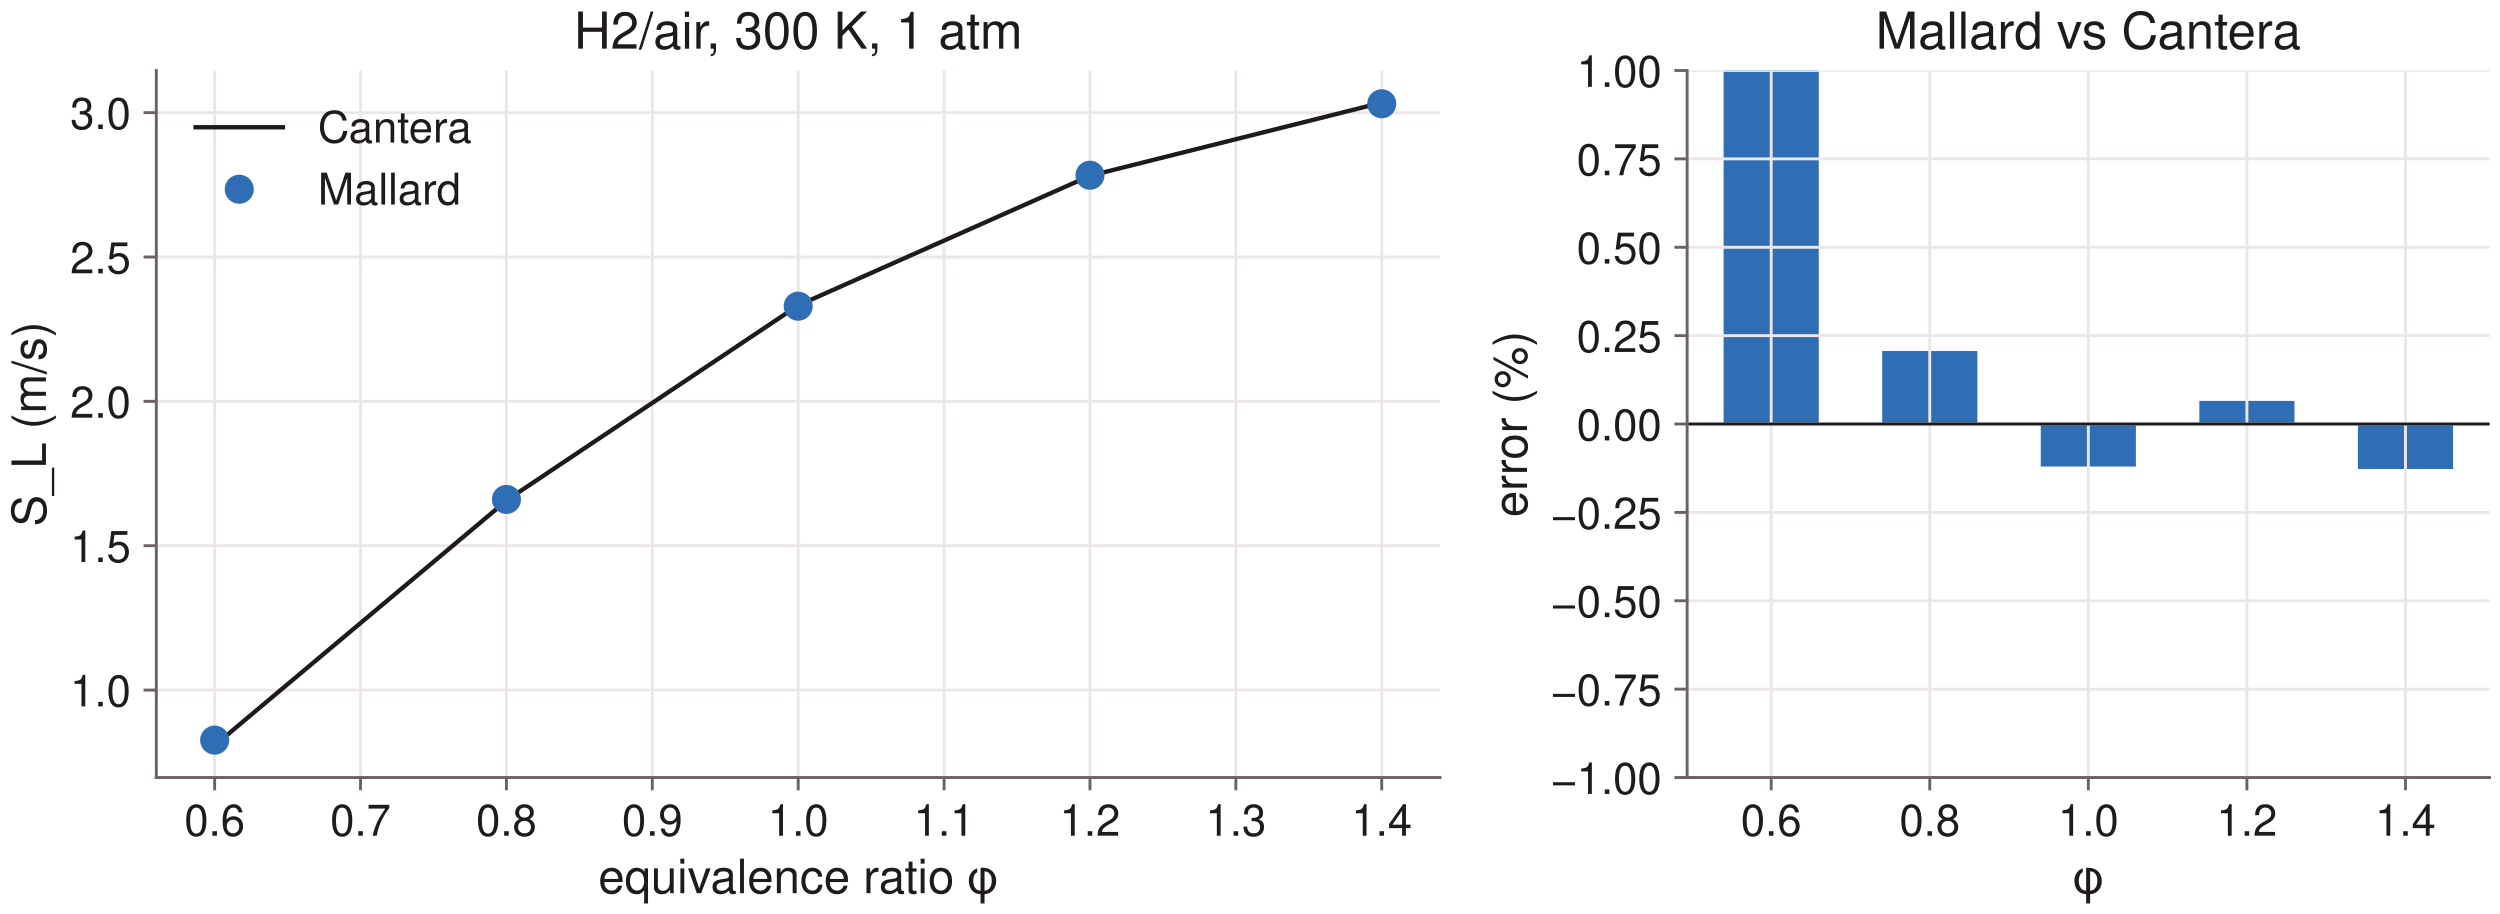
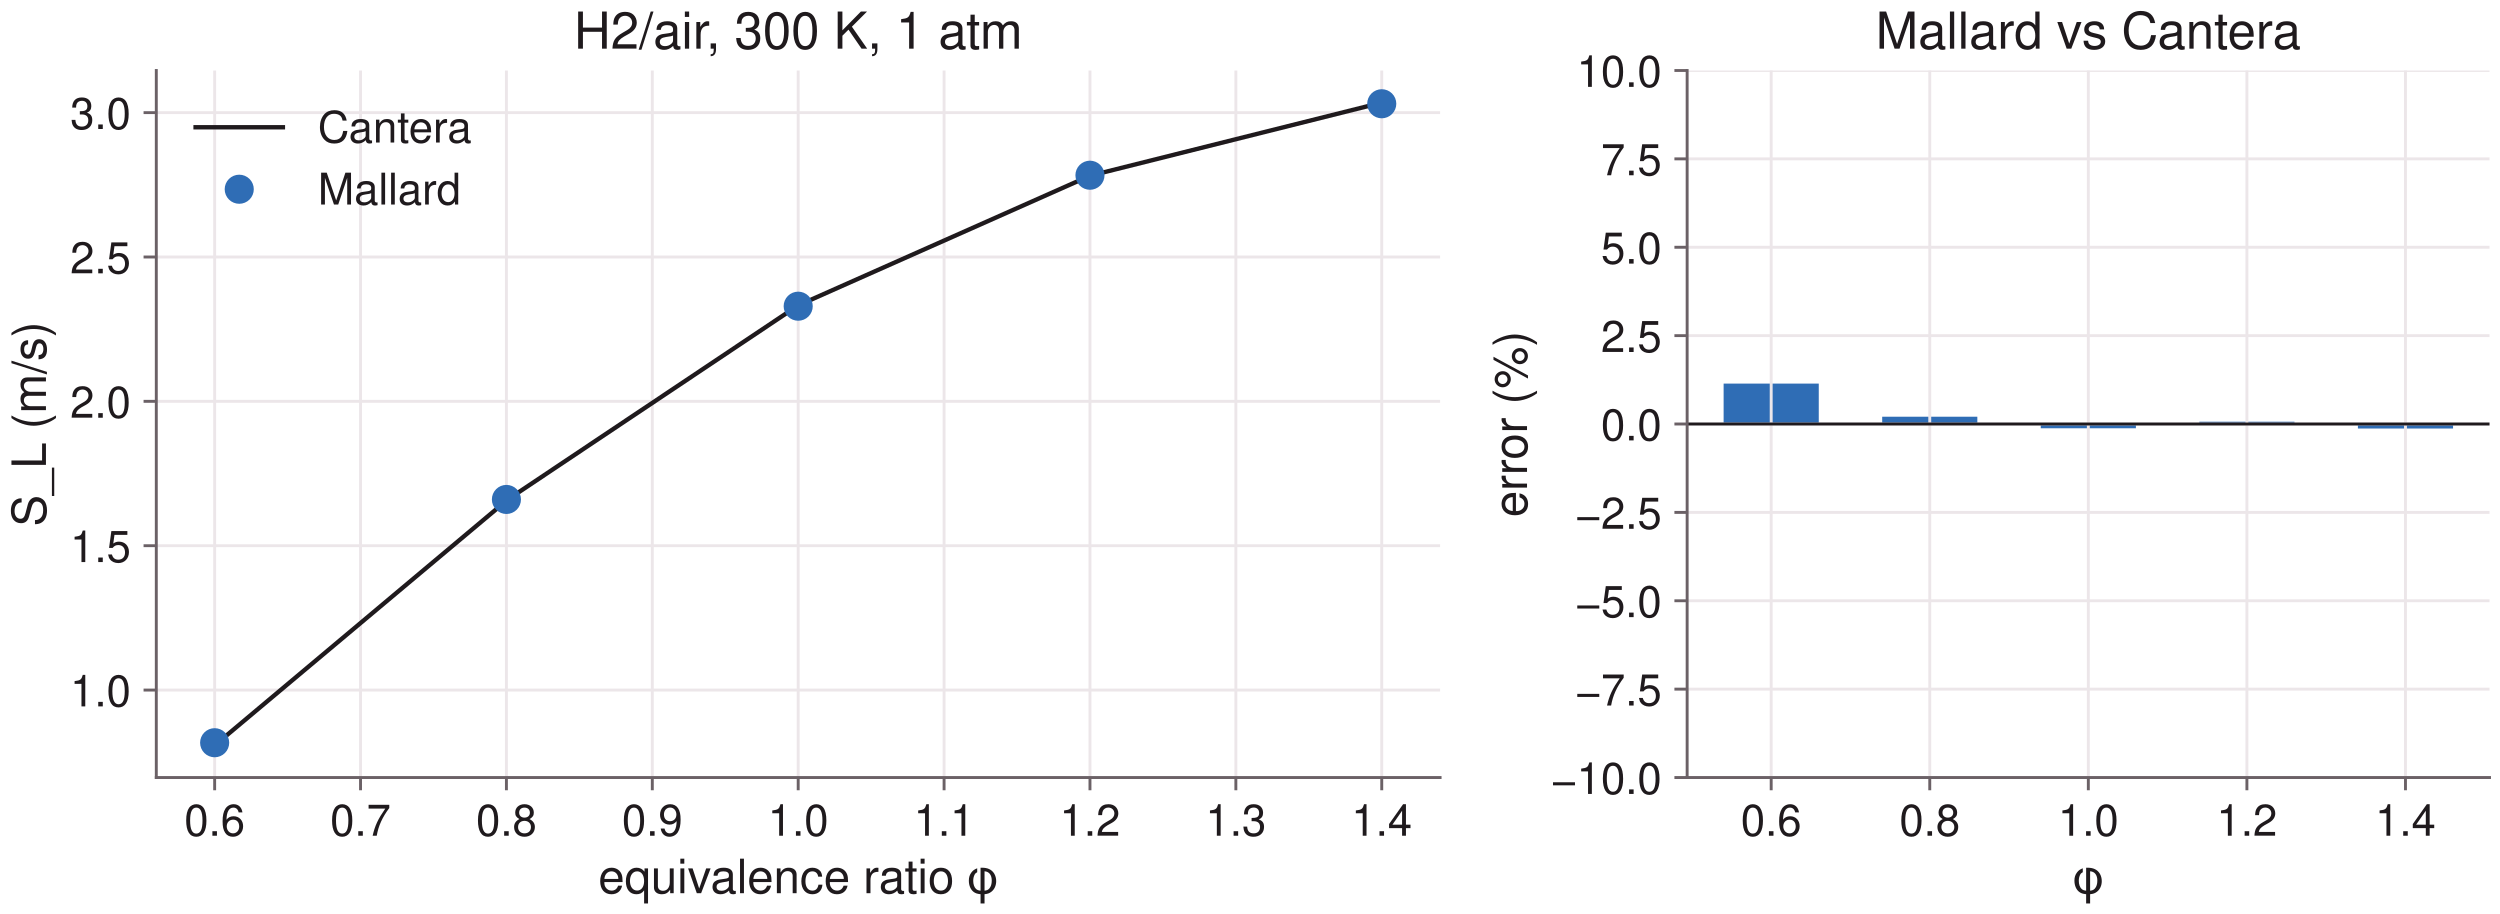
<svg xmlns="http://www.w3.org/2000/svg" xmlns:xlink="http://www.w3.org/1999/xlink" width="687.21pt" height="251.11pt" viewBox="0 0 687.21 251.11" version="1.1">
  <defs>
    <style type="text/css">*{stroke-linejoin: round; stroke-linecap: butt}</style>
  </defs>
  <g id="figure_1">
    <g id="patch_1">
      <path d="M 0 251.11  L 687.21 251.11  L 687.21 0  L 0 0  L 0 251.11  z " style="fill: none" />
    </g>
    <g id="axes_1">
      <g id="patch_2">
        <path d="M 42.963 213.731  L 395.859 213.731  L 395.859 19.38  L 42.963 19.38  L 42.963 213.731  z " style="fill: none" />
      </g>
      <g id="matplotlib.axis_1">
        <g id="xtick_1">
          <g id="line2d_1">
            <path d="M 59.004 213.731  L 59.004 19.38  " clip-path="url(#pd520b884c3)" style="fill: none; stroke: #ece6e9; stroke-width: 0.8; stroke-linecap: square" />
          </g>
          <g id="line2d_2">
            <defs>
              <path id="m103bd00e00" d="M 0 0  L 0 3.5  " style="stroke: #6b6166; stroke-width: 0.8" />
            </defs>
            <g>
              <use xlink:href="#m103bd00e00" x="59.004" y="213.731" style="fill: #6b6166; stroke: #6b6166; stroke-width: 0.8" />
            </g>
          </g>
          <g id="text_1">
            <text style="font-size: 12px; font-family: 'Helvetica', 'Arial', 'DejaVu Sans'; text-anchor: middle; fill: #1f1a1d" x="59.004" y="229.731" transform="rotate(-0 59.00356 229.7309)">0.6</text>
          </g>
        </g>
        <g id="xtick_2">
          <g id="line2d_3">
            <path d="M 99.105 213.731  L 99.105 19.38  " clip-path="url(#pd520b884c3)" style="fill: none; stroke: #ece6e9; stroke-width: 0.8; stroke-linecap: square" />
          </g>
          <g id="line2d_4">
            <g>
              <use xlink:href="#m103bd00e00" x="99.105" y="213.731" style="fill: #6b6166; stroke: #6b6166; stroke-width: 0.8" />
            </g>
          </g>
          <g id="text_2">
            <text style="font-size: 12px; font-family: 'Helvetica', 'Arial', 'DejaVu Sans'; text-anchor: middle; fill: #1f1a1d" x="99.105" y="229.731" transform="rotate(-0 99.10543 229.7309)">0.7</text>
          </g>
        </g>
        <g id="xtick_3">
          <g id="line2d_5">
            <path d="M 139.207 213.731  L 139.207 19.38  " clip-path="url(#pd520b884c3)" style="fill: none; stroke: #ece6e9; stroke-width: 0.8; stroke-linecap: square" />
          </g>
          <g id="line2d_6">
            <g>
              <use xlink:href="#m103bd00e00" x="139.207" y="213.731" style="fill: #6b6166; stroke: #6b6166; stroke-width: 0.8" />
            </g>
          </g>
          <g id="text_3">
            <text style="font-size: 12px; font-family: 'Helvetica', 'Arial', 'DejaVu Sans'; text-anchor: middle; fill: #1f1a1d" x="139.207" y="229.731" transform="rotate(-0 139.2073 229.7309)">0.8</text>
          </g>
        </g>
        <g id="xtick_4">
          <g id="line2d_7">
            <path d="M 179.309 213.731  L 179.309 19.38  " clip-path="url(#pd520b884c3)" style="fill: none; stroke: #ece6e9; stroke-width: 0.8; stroke-linecap: square" />
          </g>
          <g id="line2d_8">
            <g>
              <use xlink:href="#m103bd00e00" x="179.309" y="213.731" style="fill: #6b6166; stroke: #6b6166; stroke-width: 0.8" />
            </g>
          </g>
          <g id="text_4">
            <text style="font-size: 12px; font-family: 'Helvetica', 'Arial', 'DejaVu Sans'; text-anchor: middle; fill: #1f1a1d" x="179.309" y="229.731" transform="rotate(-0 179.3092 229.7309)">0.9</text>
          </g>
        </g>
        <g id="xtick_5">
          <g id="line2d_9">
            <path d="M 219.411 213.731  L 219.411 19.38  " clip-path="url(#pd520b884c3)" style="fill: none; stroke: #ece6e9; stroke-width: 0.8; stroke-linecap: square" />
          </g>
          <g id="line2d_10">
            <g>
              <use xlink:href="#m103bd00e00" x="219.411" y="213.731" style="fill: #6b6166; stroke: #6b6166; stroke-width: 0.8" />
            </g>
          </g>
          <g id="text_5">
            <text style="font-size: 12px; font-family: 'Helvetica', 'Arial', 'DejaVu Sans'; text-anchor: middle; fill: #1f1a1d" x="219.411" y="229.731" transform="rotate(-0 219.411 229.7309)">1.0</text>
          </g>
        </g>
        <g id="xtick_6">
          <g id="line2d_11">
            <path d="M 259.513 213.731  L 259.513 19.38  " clip-path="url(#pd520b884c3)" style="fill: none; stroke: #ece6e9; stroke-width: 0.8; stroke-linecap: square" />
          </g>
          <g id="line2d_12">
            <g>
              <use xlink:href="#m103bd00e00" x="259.513" y="213.731" style="fill: #6b6166; stroke: #6b6166; stroke-width: 0.8" />
            </g>
          </g>
          <g id="text_6">
            <text style="font-size: 12px; font-family: 'Helvetica', 'Arial', 'DejaVu Sans'; text-anchor: middle; fill: #1f1a1d" x="259.513" y="229.731" transform="rotate(-0 259.5129 229.7309)">1.1</text>
          </g>
        </g>
        <g id="xtick_7">
          <g id="line2d_13">
            <path d="M 299.615 213.731  L 299.615 19.38  " clip-path="url(#pd520b884c3)" style="fill: none; stroke: #ece6e9; stroke-width: 0.8; stroke-linecap: square" />
          </g>
          <g id="line2d_14">
            <g>
              <use xlink:href="#m103bd00e00" x="299.615" y="213.731" style="fill: #6b6166; stroke: #6b6166; stroke-width: 0.8" />
            </g>
          </g>
          <g id="text_7">
            <text style="font-size: 12px; font-family: 'Helvetica', 'Arial', 'DejaVu Sans'; text-anchor: middle; fill: #1f1a1d" x="299.615" y="229.731" transform="rotate(-0 299.6148 229.7309)">1.2</text>
          </g>
        </g>
        <g id="xtick_8">
          <g id="line2d_15">
            <path d="M 339.717 213.731  L 339.717 19.38  " clip-path="url(#pd520b884c3)" style="fill: none; stroke: #ece6e9; stroke-width: 0.8; stroke-linecap: square" />
          </g>
          <g id="line2d_16">
            <g>
              <use xlink:href="#m103bd00e00" x="339.717" y="213.731" style="fill: #6b6166; stroke: #6b6166; stroke-width: 0.8" />
            </g>
          </g>
          <g id="text_8">
            <text style="font-size: 12px; font-family: 'Helvetica', 'Arial', 'DejaVu Sans'; text-anchor: middle; fill: #1f1a1d" x="339.717" y="229.731" transform="rotate(-0 339.7167 229.7309)">1.3</text>
          </g>
        </g>
        <g id="xtick_9">
          <g id="line2d_17">
            <path d="M 379.819 213.731  L 379.819 19.38  " clip-path="url(#pd520b884c3)" style="fill: none; stroke: #ece6e9; stroke-width: 0.8; stroke-linecap: square" />
          </g>
          <g id="line2d_18">
            <g>
              <use xlink:href="#m103bd00e00" x="379.819" y="213.731" style="fill: #6b6166; stroke: #6b6166; stroke-width: 0.8" />
            </g>
          </g>
          <g id="text_9">
            <text style="font-size: 12px; font-family: 'Helvetica', 'Arial', 'DejaVu Sans'; text-anchor: middle; fill: #1f1a1d" x="379.819" y="229.731" transform="rotate(-0 379.8185 229.7309)">1.4</text>
          </g>
        </g>
        <g id="text_10">
          <text style="font-size: 13px; font-family: 'Helvetica', 'Arial', 'DejaVu Sans'; text-anchor: middle; fill: #1f1a1d" x="219.411" y="245.52" transform="rotate(-0 219.411 245.52)">equivalence ratio φ</text>
        </g>
      </g>
      <g id="matplotlib.axis_2">
        <g id="ytick_1">
          <g id="line2d_19">
            <path d="M 42.963 189.683  L 395.859 189.683  " clip-path="url(#pd520b884c3)" style="fill: none; stroke: #ece6e9; stroke-width: 0.8; stroke-linecap: square" />
          </g>
          <g id="line2d_20">
            <defs>
              <path id="m89a3976786" d="M 0 0  L -3.5 0  " style="stroke: #6b6166; stroke-width: 0.8" />
            </defs>
            <g>
              <use xlink:href="#m89a3976786" x="42.963" y="189.683" style="fill: #6b6166; stroke: #6b6166; stroke-width: 0.8" />
            </g>
          </g>
          <g id="text_11">
            <text style="font-size: 12px; font-family: 'Helvetica', 'Arial', 'DejaVu Sans'; text-anchor: end; fill: #1f1a1d" x="35.963" y="194.183" transform="rotate(-0 35.96281 194.1831)">1.0</text>
          </g>
        </g>
        <g id="ytick_2">
          <g id="line2d_21">
            <path d="M 42.963 150.003  L 395.859 150.003  " clip-path="url(#pd520b884c3)" style="fill: none; stroke: #ece6e9; stroke-width: 0.8; stroke-linecap: square" />
          </g>
          <g id="line2d_22">
            <g>
              <use xlink:href="#m89a3976786" x="42.963" y="150.003" style="fill: #6b6166; stroke: #6b6166; stroke-width: 0.8" />
            </g>
          </g>
          <g id="text_12">
            <text style="font-size: 12px; font-family: 'Helvetica', 'Arial', 'DejaVu Sans'; text-anchor: end; fill: #1f1a1d" x="35.963" y="154.503" transform="rotate(-0 35.96281 154.5031)">1.5</text>
          </g>
        </g>
        <g id="ytick_3">
          <g id="line2d_23">
            <path d="M 42.963 110.323  L 395.859 110.323  " clip-path="url(#pd520b884c3)" style="fill: none; stroke: #ece6e9; stroke-width: 0.8; stroke-linecap: square" />
          </g>
          <g id="line2d_24">
            <g>
              <use xlink:href="#m89a3976786" x="42.963" y="110.323" style="fill: #6b6166; stroke: #6b6166; stroke-width: 0.8" />
            </g>
          </g>
          <g id="text_13">
            <text style="font-size: 12px; font-family: 'Helvetica', 'Arial', 'DejaVu Sans'; text-anchor: end; fill: #1f1a1d" x="35.963" y="114.823" transform="rotate(-0 35.96281 114.8231)">2.0</text>
          </g>
        </g>
        <g id="ytick_4">
          <g id="line2d_25">
            <path d="M 42.963 70.643  L 395.859 70.643  " clip-path="url(#pd520b884c3)" style="fill: none; stroke: #ece6e9; stroke-width: 0.8; stroke-linecap: square" />
          </g>
          <g id="line2d_26">
            <g>
              <use xlink:href="#m89a3976786" x="42.963" y="70.643" style="fill: #6b6166; stroke: #6b6166; stroke-width: 0.8" />
            </g>
          </g>
          <g id="text_14">
            <text style="font-size: 12px; font-family: 'Helvetica', 'Arial', 'DejaVu Sans'; text-anchor: end; fill: #1f1a1d" x="35.963" y="75.143" transform="rotate(-0 35.96281 75.14309)">2.5</text>
          </g>
        </g>
        <g id="ytick_5">
          <g id="line2d_27">
            <path d="M 42.963 30.963  L 395.859 30.963  " clip-path="url(#pd520b884c3)" style="fill: none; stroke: #ece6e9; stroke-width: 0.8; stroke-linecap: square" />
          </g>
          <g id="line2d_28">
            <g>
              <use xlink:href="#m89a3976786" x="42.963" y="30.963" style="fill: #6b6166; stroke: #6b6166; stroke-width: 0.8" />
            </g>
          </g>
          <g id="text_15">
            <text style="font-size: 12px; font-family: 'Helvetica', 'Arial', 'DejaVu Sans'; text-anchor: end; fill: #1f1a1d" x="35.963" y="35.463" transform="rotate(-0 35.96281 35.46308)">3.0</text>
          </g>
        </g>
        <g id="text_16">
          <text style="font-size: 13px; font-family: 'Helvetica', 'Arial', 'DejaVu Sans'; text-anchor: middle; fill: #1f1a1d" x="12.63" y="116.555" transform="rotate(-90 12.63 116.5555)">S_L (m/s)</text>
        </g>
      </g>
      <g id="line2d_29">
        <path d="M 59.004 204.897  L 139.61 137.291  L 218.605 84.485  L 220.217 83.588  L 299.212 48.492  L 302.436 47.606  L 379.819 28.214  L 379.819 28.214  " clip-path="url(#pd520b884c3)" style="fill: none; stroke: #1f1a1d; stroke-width: 1.2; stroke-linecap: square" />
      </g>
      <g id="line2d_30">
        <defs>
          <path id="m1dacfbdad1" d="M 0 3.5  C 0.928 3.5 1.819 3.131 2.475 2.475  C 3.131 1.819 3.5 0.928 3.5 0  C 3.5 -0.928 3.131 -1.819 2.475 -2.475  C 1.819 -3.131 0.928 -3.5 0 -3.5  C -0.928 -3.5 -1.819 -3.131 -2.475 -2.475  C -3.131 -1.819 -3.5 -0.928 -3.5 0  C -3.5 0.928 -3.131 1.819 -2.475 2.475  C -1.819 3.131 -0.928 3.5 0 3.5  z " style="stroke: #2f6db5" />
        </defs>
        <g clip-path="url(#pd520b884c3)">
-           <use xlink:href="#m1dacfbdad1" x="59.004" y="203.452" style="fill: #2f6db5; stroke: #2f6db5" />
+           <use xlink:href="#m1dacfbdad1" x="59.004" y="204.163" style="fill: #2f6db5; stroke: #2f6db5" />
          <use xlink:href="#m1dacfbdad1" x="139.207" y="137.288" style="fill: #2f6db5; stroke: #2f6db5" />
-           <use xlink:href="#m1dacfbdad1" x="219.411" y="84.168" style="fill: #2f6db5; stroke: #2f6db5" />
+           <use xlink:href="#m1dacfbdad1" x="219.411" y="84.169" style="fill: #2f6db5; stroke: #2f6db5" />
          <use xlink:href="#m1dacfbdad1" x="299.615" y="48.168" style="fill: #2f6db5; stroke: #2f6db5" />
          <use xlink:href="#m1dacfbdad1" x="379.819" y="28.521" style="fill: #2f6db5; stroke: #2f6db5" />
        </g>
      </g>
      <g id="patch_3">
        <path d="M 42.963 213.731  L 42.963 19.38  " style="fill: none; stroke: #6b6166; stroke-width: 0.8; stroke-linejoin: miter; stroke-linecap: square" />
      </g>
      <g id="patch_4">
        <path d="M 42.963 213.731  L 395.859 213.731  " style="fill: none; stroke: #6b6166; stroke-width: 0.8; stroke-linejoin: miter; stroke-linecap: square" />
      </g>
      <g id="text_17">
        <text style="font-size: 14px; font-family: 'Helvetica', 'Arial', 'DejaVu Sans'; text-anchor: middle; fill: #1f1a1d" x="219.411" y="13.38" transform="rotate(-0 219.411 13.38)">H2/air, 300 K, 1 atm</text>
      </g>
      <g id="legend_1">
        <g id="line2d_31">
          <path d="M 53.763 34.98  L 65.763 34.98  L 77.763 34.98  " style="fill: none; stroke: #1f1a1d; stroke-width: 1.2; stroke-linecap: square" />
        </g>
        <g id="text_18">
          <text style="font-size: 12px; font-family: 'Helvetica', 'Arial', 'DejaVu Sans'; text-anchor: start; fill: #1f1a1d" x="87.363" y="39.18" transform="rotate(-0 87.36281 39.18)">Cantera</text>
        </g>
        <g id="line2d_32">
          <g>
            <use xlink:href="#m1dacfbdad1" x="65.763" y="52.019" style="fill: #2f6db5; stroke: #2f6db5" />
          </g>
        </g>
        <g id="text_19">
          <text style="font-size: 12px; font-family: 'Helvetica', 'Arial', 'DejaVu Sans'; text-anchor: start; fill: #1f1a1d" x="87.363" y="56.219" transform="rotate(-0 87.36281 56.21906)">Mallard</text>
        </g>
      </g>
    </g>
    <g id="axes_2">
      <g id="patch_5">
        <path d="M 463.769 213.731  L 684.33 213.731  L 684.33 19.38  L 463.769 19.38  L 463.769 213.731  z " style="fill: none" />
      </g>
      <g id="patch_6">
-         <path d="M 473.795 116.555  L 499.948 116.555  L 499.948 -102.292  L 473.795 -102.292  z " clip-path="url(#pb2a02f700c)" style="fill: #2f6db5" />
+         <path d="M 473.795 116.555  L 499.948 116.555  L 499.948 105.444  L 473.795 105.444  z " clip-path="url(#pb2a02f700c)" style="fill: #2f6db5" />
      </g>
      <g id="patch_7">
-         <path d="M 517.384 116.555  L 543.537 116.555  L 543.537 96.491  L 517.384 96.491  z " clip-path="url(#pb2a02f700c)" style="fill: #2f6db5" />
+         <path d="M 517.384 116.555  L 543.537 116.555  L 543.537 114.549  L 517.384 114.549  z " clip-path="url(#pb2a02f700c)" style="fill: #2f6db5" />
      </g>
      <g id="patch_8">
-         <path d="M 560.973 116.555  L 587.126 116.555  L 587.126 128.243  L 560.973 128.243  z " clip-path="url(#pb2a02f700c)" style="fill: #2f6db5" />
+         <path d="M 560.973 116.555  L 587.126 116.555  L 587.126 117.724  L 560.973 117.724  z " clip-path="url(#pb2a02f700c)" style="fill: #2f6db5" />
      </g>
      <g id="patch_9">
-         <path d="M 604.562 116.555  L 630.715 116.555  L 630.715 110.203  L 604.562 110.203  z " clip-path="url(#pb2a02f700c)" style="fill: #2f6db5" />
+         <path d="M 604.562 116.555  L 630.715 116.555  L 630.715 115.92  L 604.562 115.92  z " clip-path="url(#pb2a02f700c)" style="fill: #2f6db5" />
      </g>
      <g id="patch_10">
-         <path d="M 648.151 116.555  L 674.304 116.555  L 674.304 128.92  L 648.151 128.92  z " clip-path="url(#pb2a02f700c)" style="fill: #2f6db5" />
+         <path d="M 648.151 116.555  L 674.304 116.555  L 674.304 117.792  L 648.151 117.792  z " clip-path="url(#pb2a02f700c)" style="fill: #2f6db5" />
      </g>
      <g id="matplotlib.axis_3">
        <g id="xtick_10">
          <g id="line2d_33">
            <path d="M 486.871 213.731  L 486.871 19.38  " clip-path="url(#pb2a02f700c)" style="fill: none; stroke: #ece6e9; stroke-width: 0.8; stroke-linecap: square" />
          </g>
          <g id="line2d_34">
            <g>
              <use xlink:href="#m103bd00e00" x="486.871" y="213.731" style="fill: #6b6166; stroke: #6b6166; stroke-width: 0.8" />
            </g>
          </g>
          <g id="text_20">
            <text style="font-size: 12px; font-family: 'Helvetica', 'Arial', 'DejaVu Sans'; text-anchor: middle; fill: #1f1a1d" x="486.871" y="229.731" transform="rotate(-0 486.8714 229.7309)">0.6</text>
          </g>
        </g>
        <g id="xtick_11">
          <g id="line2d_35">
            <path d="M 530.46 213.731  L 530.46 19.38  " clip-path="url(#pb2a02f700c)" style="fill: none; stroke: #ece6e9; stroke-width: 0.8; stroke-linecap: square" />
          </g>
          <g id="line2d_36">
            <g>
              <use xlink:href="#m103bd00e00" x="530.46" y="213.731" style="fill: #6b6166; stroke: #6b6166; stroke-width: 0.8" />
            </g>
          </g>
          <g id="text_21">
            <text style="font-size: 12px; font-family: 'Helvetica', 'Arial', 'DejaVu Sans'; text-anchor: middle; fill: #1f1a1d" x="530.46" y="229.731" transform="rotate(-0 530.4604 229.7309)">0.8</text>
          </g>
        </g>
        <g id="xtick_12">
          <g id="line2d_37">
            <path d="M 574.049 213.731  L 574.049 19.38  " clip-path="url(#pb2a02f700c)" style="fill: none; stroke: #ece6e9; stroke-width: 0.8; stroke-linecap: square" />
          </g>
          <g id="line2d_38">
            <g>
              <use xlink:href="#m103bd00e00" x="574.049" y="213.731" style="fill: #6b6166; stroke: #6b6166; stroke-width: 0.8" />
            </g>
          </g>
          <g id="text_22">
            <text style="font-size: 12px; font-family: 'Helvetica', 'Arial', 'DejaVu Sans'; text-anchor: middle; fill: #1f1a1d" x="574.049" y="229.731" transform="rotate(-0 574.0494 229.7309)">1.0</text>
          </g>
        </g>
        <g id="xtick_13">
          <g id="line2d_39">
            <path d="M 617.638 213.731  L 617.638 19.38  " clip-path="url(#pb2a02f700c)" style="fill: none; stroke: #ece6e9; stroke-width: 0.8; stroke-linecap: square" />
          </g>
          <g id="line2d_40">
            <g>
              <use xlink:href="#m103bd00e00" x="617.638" y="213.731" style="fill: #6b6166; stroke: #6b6166; stroke-width: 0.8" />
            </g>
          </g>
          <g id="text_23">
            <text style="font-size: 12px; font-family: 'Helvetica', 'Arial', 'DejaVu Sans'; text-anchor: middle; fill: #1f1a1d" x="617.638" y="229.731" transform="rotate(-0 617.6384 229.7309)">1.2</text>
          </g>
        </g>
        <g id="xtick_14">
          <g id="line2d_41">
            <path d="M 661.227 213.731  L 661.227 19.38  " clip-path="url(#pb2a02f700c)" style="fill: none; stroke: #ece6e9; stroke-width: 0.8; stroke-linecap: square" />
          </g>
          <g id="line2d_42">
            <g>
              <use xlink:href="#m103bd00e00" x="661.227" y="213.731" style="fill: #6b6166; stroke: #6b6166; stroke-width: 0.8" />
            </g>
          </g>
          <g id="text_24">
            <text style="font-size: 12px; font-family: 'Helvetica', 'Arial', 'DejaVu Sans'; text-anchor: middle; fill: #1f1a1d" x="661.227" y="229.731" transform="rotate(-0 661.2274 229.7309)">1.4</text>
          </g>
        </g>
        <g id="text_25">
          <text style="font-size: 13px; font-family: 'Helvetica', 'Arial', 'DejaVu Sans'; text-anchor: middle; fill: #1f1a1d" x="574.049" y="245.52" transform="rotate(-0 574.0494 245.52)">φ</text>
        </g>
      </g>
      <g id="matplotlib.axis_4">
        <g id="ytick_6">
          <g id="line2d_43">
            <path d="M 463.769 213.731  L 684.33 213.731  " clip-path="url(#pb2a02f700c)" style="fill: none; stroke: #ece6e9; stroke-width: 0.8; stroke-linecap: square" />
          </g>
          <g id="line2d_44">
            <g>
              <use xlink:href="#m89a3976786" x="463.769" y="213.731" style="fill: #6b6166; stroke: #6b6166; stroke-width: 0.8" />
            </g>
          </g>
          <g id="text_26">
-             <text style="font-size: 12px; font-family: 'Helvetica', 'Arial', 'DejaVu Sans'; text-anchor: end; fill: #1f1a1d" x="456.769" y="218.231" transform="rotate(-0 456.7693 218.2309)">−1.00</text>
+             <text style="font-size: 12px; font-family: 'Helvetica', 'Arial', 'DejaVu Sans'; text-anchor: end; fill: #1f1a1d" x="456.769" y="218.231" transform="rotate(-0 456.7693 218.2309)">−10.0</text>
          </g>
        </g>
        <g id="ytick_7">
          <g id="line2d_45">
            <path d="M 463.769 189.437  L 684.33 189.437  " clip-path="url(#pb2a02f700c)" style="fill: none; stroke: #ece6e9; stroke-width: 0.8; stroke-linecap: square" />
          </g>
          <g id="line2d_46">
            <g>
              <use xlink:href="#m89a3976786" x="463.769" y="189.437" style="fill: #6b6166; stroke: #6b6166; stroke-width: 0.8" />
            </g>
          </g>
          <g id="text_27">
-             <text style="font-size: 12px; font-family: 'Helvetica', 'Arial', 'DejaVu Sans'; text-anchor: end; fill: #1f1a1d" x="456.769" y="193.937" transform="rotate(-0 456.7693 193.9371)">−0.75</text>
+             <text style="font-size: 12px; font-family: 'Helvetica', 'Arial', 'DejaVu Sans'; text-anchor: end; fill: #1f1a1d" x="456.769" y="193.937" transform="rotate(-0 456.7693 193.9371)">−7.5</text>
          </g>
        </g>
        <g id="ytick_8">
          <g id="line2d_47">
            <path d="M 463.769 165.143  L 684.33 165.143  " clip-path="url(#pb2a02f700c)" style="fill: none; stroke: #ece6e9; stroke-width: 0.8; stroke-linecap: square" />
          </g>
          <g id="line2d_48">
            <g>
              <use xlink:href="#m89a3976786" x="463.769" y="165.143" style="fill: #6b6166; stroke: #6b6166; stroke-width: 0.8" />
            </g>
          </g>
          <g id="text_28">
-             <text style="font-size: 12px; font-family: 'Helvetica', 'Arial', 'DejaVu Sans'; text-anchor: end; fill: #1f1a1d" x="456.769" y="169.643" transform="rotate(-0 456.7693 169.6432)">−0.50</text>
+             <text style="font-size: 12px; font-family: 'Helvetica', 'Arial', 'DejaVu Sans'; text-anchor: end; fill: #1f1a1d" x="456.769" y="169.643" transform="rotate(-0 456.7693 169.6432)">−5.0</text>
          </g>
        </g>
        <g id="ytick_9">
          <g id="line2d_49">
            <path d="M 463.769 140.849  L 684.33 140.849  " clip-path="url(#pb2a02f700c)" style="fill: none; stroke: #ece6e9; stroke-width: 0.8; stroke-linecap: square" />
          </g>
          <g id="line2d_50">
            <g>
              <use xlink:href="#m89a3976786" x="463.769" y="140.849" style="fill: #6b6166; stroke: #6b6166; stroke-width: 0.8" />
            </g>
          </g>
          <g id="text_29">
-             <text style="font-size: 12px; font-family: 'Helvetica', 'Arial', 'DejaVu Sans'; text-anchor: end; fill: #1f1a1d" x="456.769" y="145.349" transform="rotate(-0 456.7693 145.3493)">−0.25</text>
+             <text style="font-size: 12px; font-family: 'Helvetica', 'Arial', 'DejaVu Sans'; text-anchor: end; fill: #1f1a1d" x="456.769" y="145.349" transform="rotate(-0 456.7693 145.3493)">−2.5</text>
          </g>
        </g>
        <g id="ytick_10">
          <g id="line2d_51">
            <path d="M 463.769 116.555  L 684.33 116.555  " clip-path="url(#pb2a02f700c)" style="fill: none; stroke: #ece6e9; stroke-width: 0.8; stroke-linecap: square" />
          </g>
          <g id="line2d_52">
            <g>
              <use xlink:href="#m89a3976786" x="463.769" y="116.555" style="fill: #6b6166; stroke: #6b6166; stroke-width: 0.8" />
            </g>
          </g>
          <g id="text_30">
-             <text style="font-size: 12px; font-family: 'Helvetica', 'Arial', 'DejaVu Sans'; text-anchor: end; fill: #1f1a1d" x="456.769" y="121.055" transform="rotate(-0 456.7693 121.0555)">0.00</text>
+             <text style="font-size: 12px; font-family: 'Helvetica', 'Arial', 'DejaVu Sans'; text-anchor: end; fill: #1f1a1d" x="456.769" y="121.055" transform="rotate(-0 456.7693 121.0555)">0.0</text>
          </g>
        </g>
        <g id="ytick_11">
          <g id="line2d_53">
            <path d="M 463.769 92.262  L 684.33 92.262  " clip-path="url(#pb2a02f700c)" style="fill: none; stroke: #ece6e9; stroke-width: 0.8; stroke-linecap: square" />
          </g>
          <g id="line2d_54">
            <g>
              <use xlink:href="#m89a3976786" x="463.769" y="92.262" style="fill: #6b6166; stroke: #6b6166; stroke-width: 0.8" />
            </g>
          </g>
          <g id="text_31">
-             <text style="font-size: 12px; font-family: 'Helvetica', 'Arial', 'DejaVu Sans'; text-anchor: end; fill: #1f1a1d" x="456.769" y="96.762" transform="rotate(-0 456.7693 96.7616)">0.25</text>
+             <text style="font-size: 12px; font-family: 'Helvetica', 'Arial', 'DejaVu Sans'; text-anchor: end; fill: #1f1a1d" x="456.769" y="96.762" transform="rotate(-0 456.7693 96.7616)">2.5</text>
          </g>
        </g>
        <g id="ytick_12">
          <g id="line2d_55">
            <path d="M 463.769 67.968  L 684.33 67.968  " clip-path="url(#pb2a02f700c)" style="fill: none; stroke: #ece6e9; stroke-width: 0.8; stroke-linecap: square" />
          </g>
          <g id="line2d_56">
            <g>
              <use xlink:href="#m89a3976786" x="463.769" y="67.968" style="fill: #6b6166; stroke: #6b6166; stroke-width: 0.8" />
            </g>
          </g>
          <g id="text_32">
-             <text style="font-size: 12px; font-family: 'Helvetica', 'Arial', 'DejaVu Sans'; text-anchor: end; fill: #1f1a1d" x="456.769" y="72.468" transform="rotate(-0 456.7693 72.46773)">0.50</text>
+             <text style="font-size: 12px; font-family: 'Helvetica', 'Arial', 'DejaVu Sans'; text-anchor: end; fill: #1f1a1d" x="456.769" y="72.468" transform="rotate(-0 456.7693 72.46773)">5.0</text>
          </g>
        </g>
        <g id="ytick_13">
          <g id="line2d_57">
            <path d="M 463.769 43.674  L 684.33 43.674  " clip-path="url(#pb2a02f700c)" style="fill: none; stroke: #ece6e9; stroke-width: 0.8; stroke-linecap: square" />
          </g>
          <g id="line2d_58">
            <g>
              <use xlink:href="#m89a3976786" x="463.769" y="43.674" style="fill: #6b6166; stroke: #6b6166; stroke-width: 0.8" />
            </g>
          </g>
          <g id="text_33">
-             <text style="font-size: 12px; font-family: 'Helvetica', 'Arial', 'DejaVu Sans'; text-anchor: end; fill: #1f1a1d" x="456.769" y="48.174" transform="rotate(-0 456.7693 48.17387)">0.75</text>
+             <text style="font-size: 12px; font-family: 'Helvetica', 'Arial', 'DejaVu Sans'; text-anchor: end; fill: #1f1a1d" x="456.769" y="48.174" transform="rotate(-0 456.7693 48.17387)">7.5</text>
          </g>
        </g>
        <g id="ytick_14">
          <g id="line2d_59">
            <path d="M 463.769 19.38  L 684.33 19.38  " clip-path="url(#pb2a02f700c)" style="fill: none; stroke: #ece6e9; stroke-width: 0.8; stroke-linecap: square" />
          </g>
          <g id="line2d_60">
            <g>
              <use xlink:href="#m89a3976786" x="463.769" y="19.38" style="fill: #6b6166; stroke: #6b6166; stroke-width: 0.8" />
            </g>
          </g>
          <g id="text_34">
-             <text style="font-size: 12px; font-family: 'Helvetica', 'Arial', 'DejaVu Sans'; text-anchor: end; fill: #1f1a1d" x="456.769" y="23.88" transform="rotate(-0 456.7693 23.88)">1.00</text>
+             <text style="font-size: 12px; font-family: 'Helvetica', 'Arial', 'DejaVu Sans'; text-anchor: end; fill: #1f1a1d" x="456.769" y="23.88" transform="rotate(-0 456.7693 23.88)">10.0</text>
          </g>
        </g>
        <g id="text_35">
          <text style="font-size: 13px; font-family: 'Helvetica', 'Arial', 'DejaVu Sans'; text-anchor: middle; fill: #1f1a1d" x="419.755" y="116.555" transform="rotate(-90 419.7546 116.5555)">error (%)</text>
        </g>
      </g>
      <g id="line2d_61">
        <path d="M 463.769 116.555  L 684.33 116.555  " clip-path="url(#pb2a02f700c)" style="fill: none; stroke: #1f1a1d; stroke-width: 0.8; stroke-linecap: square" />
      </g>
      <g id="patch_11">
        <path d="M 463.769 213.731  L 463.769 19.38  " style="fill: none; stroke: #6b6166; stroke-width: 0.8; stroke-linejoin: miter; stroke-linecap: square" />
      </g>
      <g id="patch_12">
        <path d="M 463.769 213.731  L 684.33 213.731  " style="fill: none; stroke: #6b6166; stroke-width: 0.8; stroke-linejoin: miter; stroke-linecap: square" />
      </g>
      <g id="text_36">
        <text style="font-size: 14px; font-family: 'Helvetica', 'Arial', 'DejaVu Sans'; text-anchor: middle; fill: #1f1a1d" x="574.049" y="13.38" transform="rotate(-0 574.0494 13.38)">Mallard vs Cantera</text>
      </g>
    </g>
  </g>
  <defs>
    <clipPath id="pd520b884c3">
      <rect x="42.963" y="19.38" width="352.896" height="194.351" />
    </clipPath>
    <clipPath id="pb2a02f700c">
      <rect x="463.769" y="19.38" width="220.56" height="194.351" />
    </clipPath>
  </defs>
</svg>
